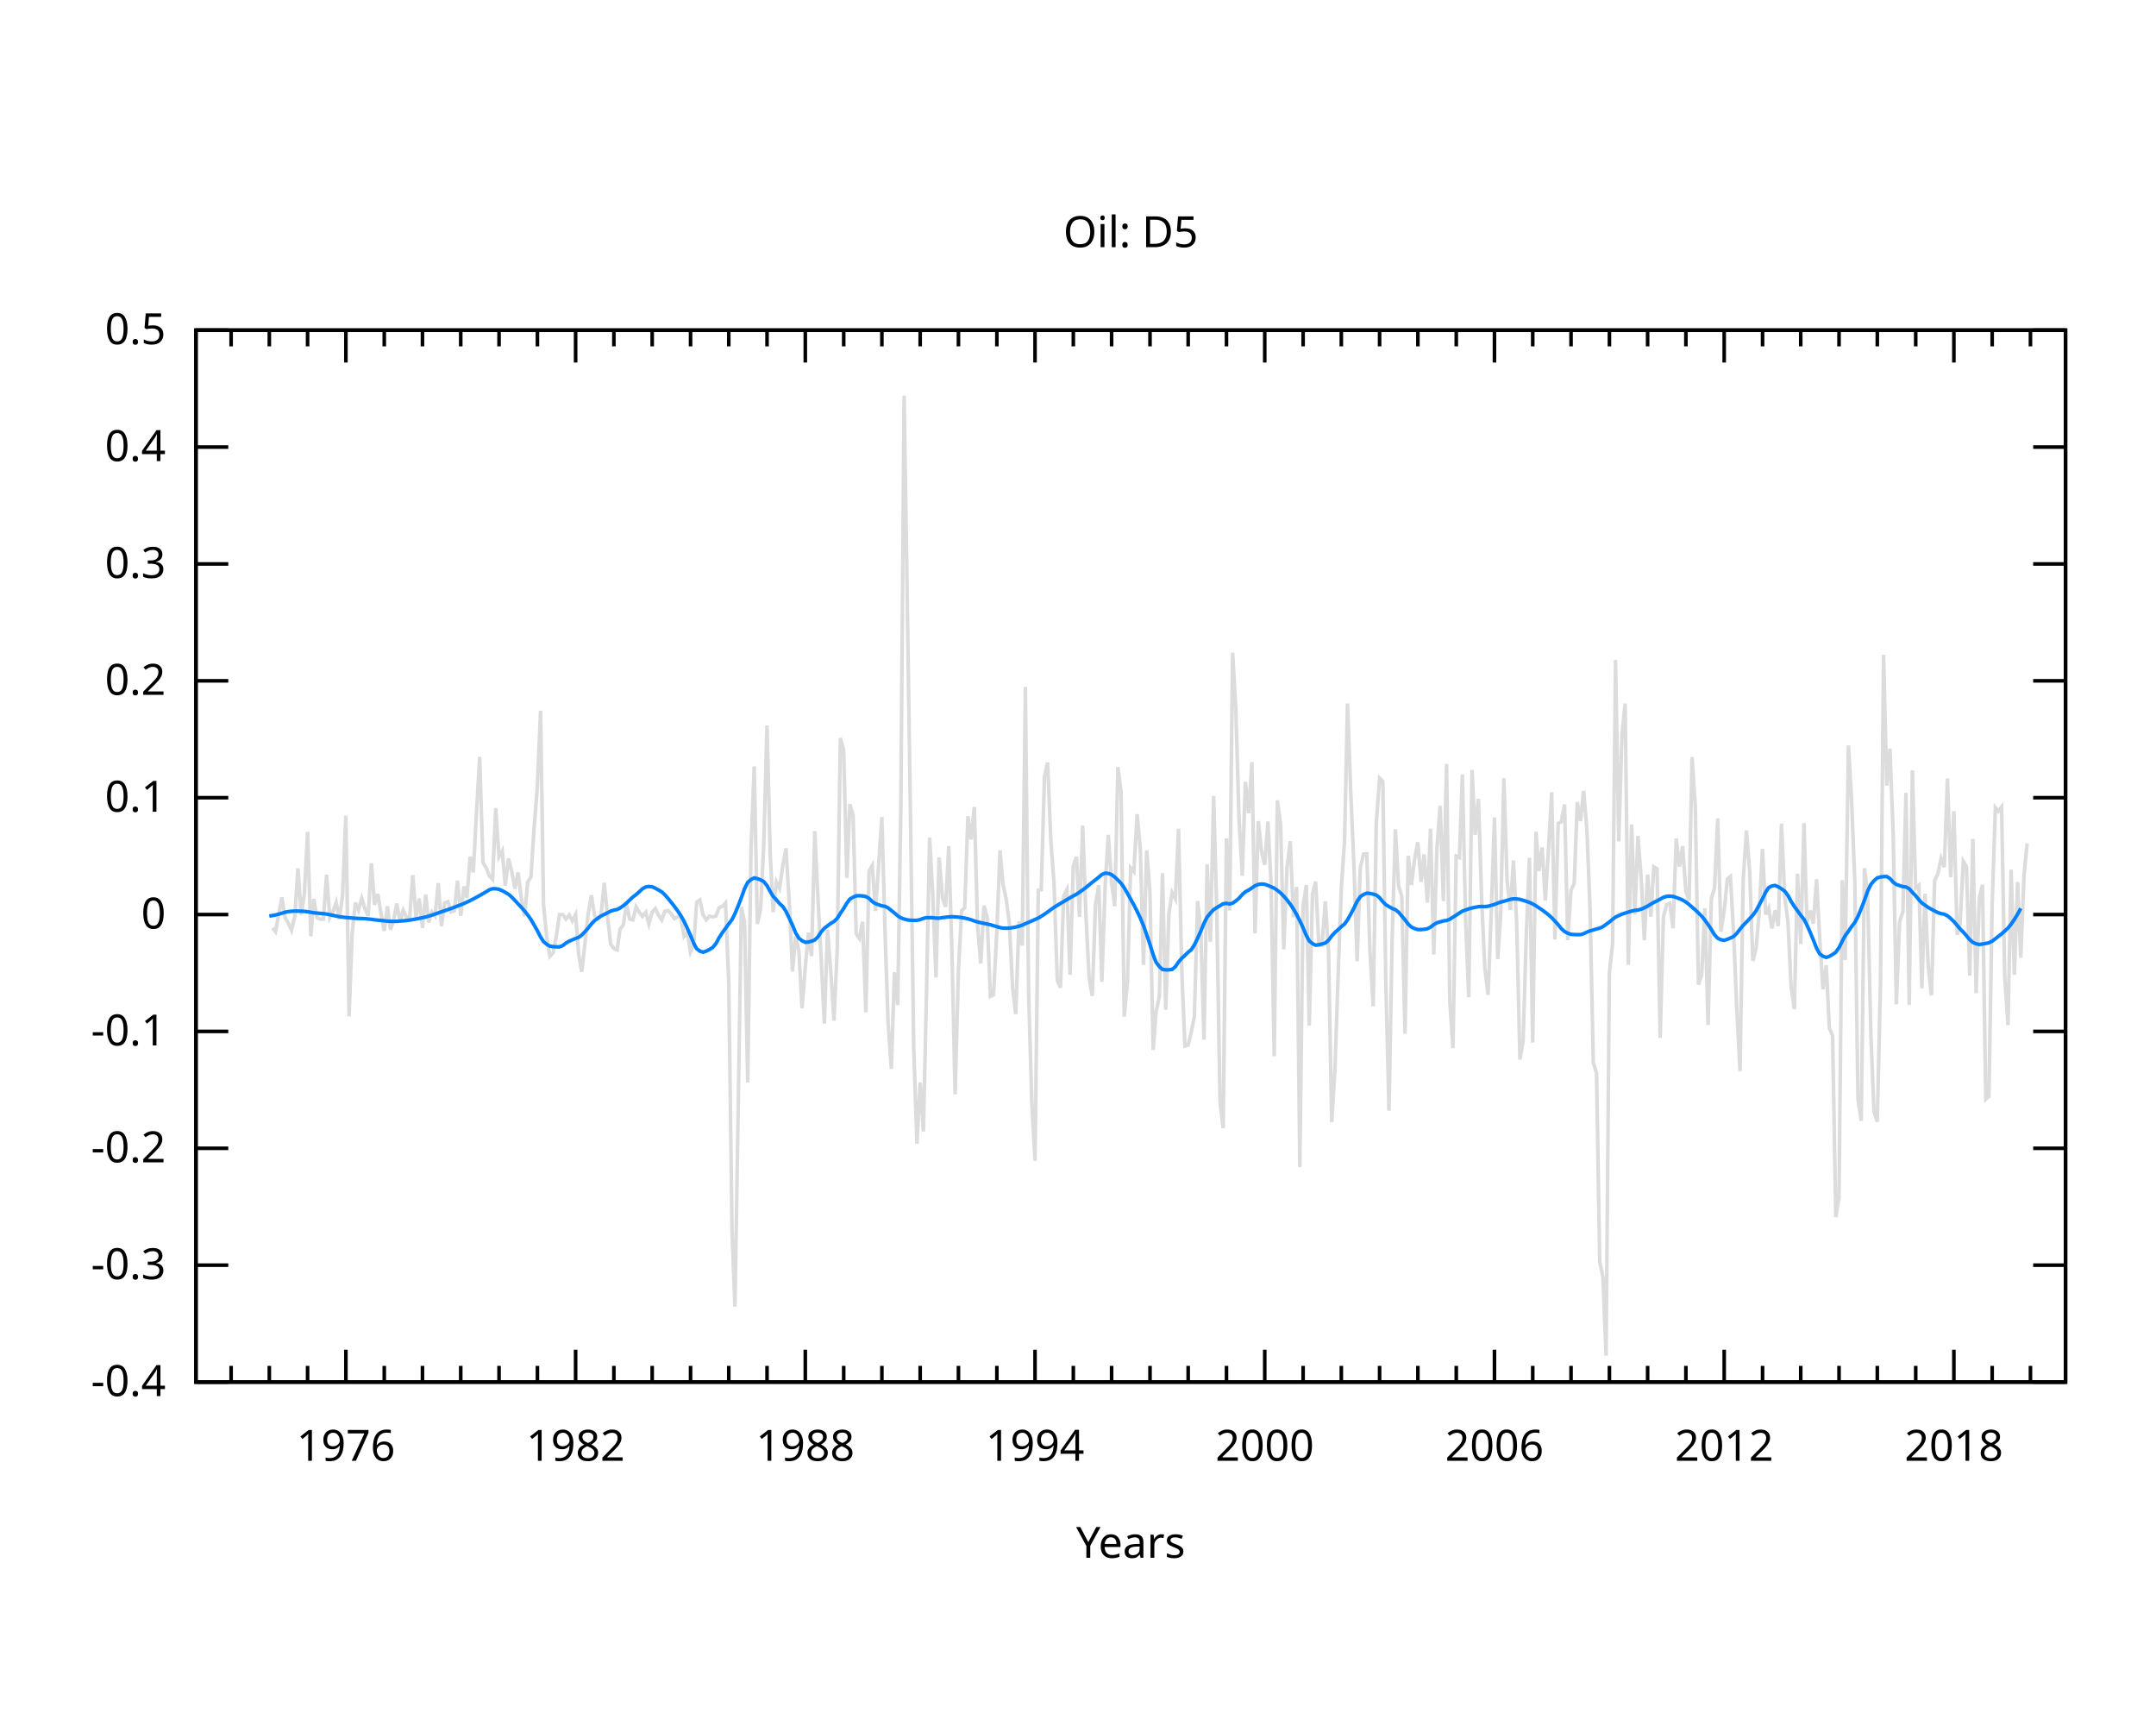
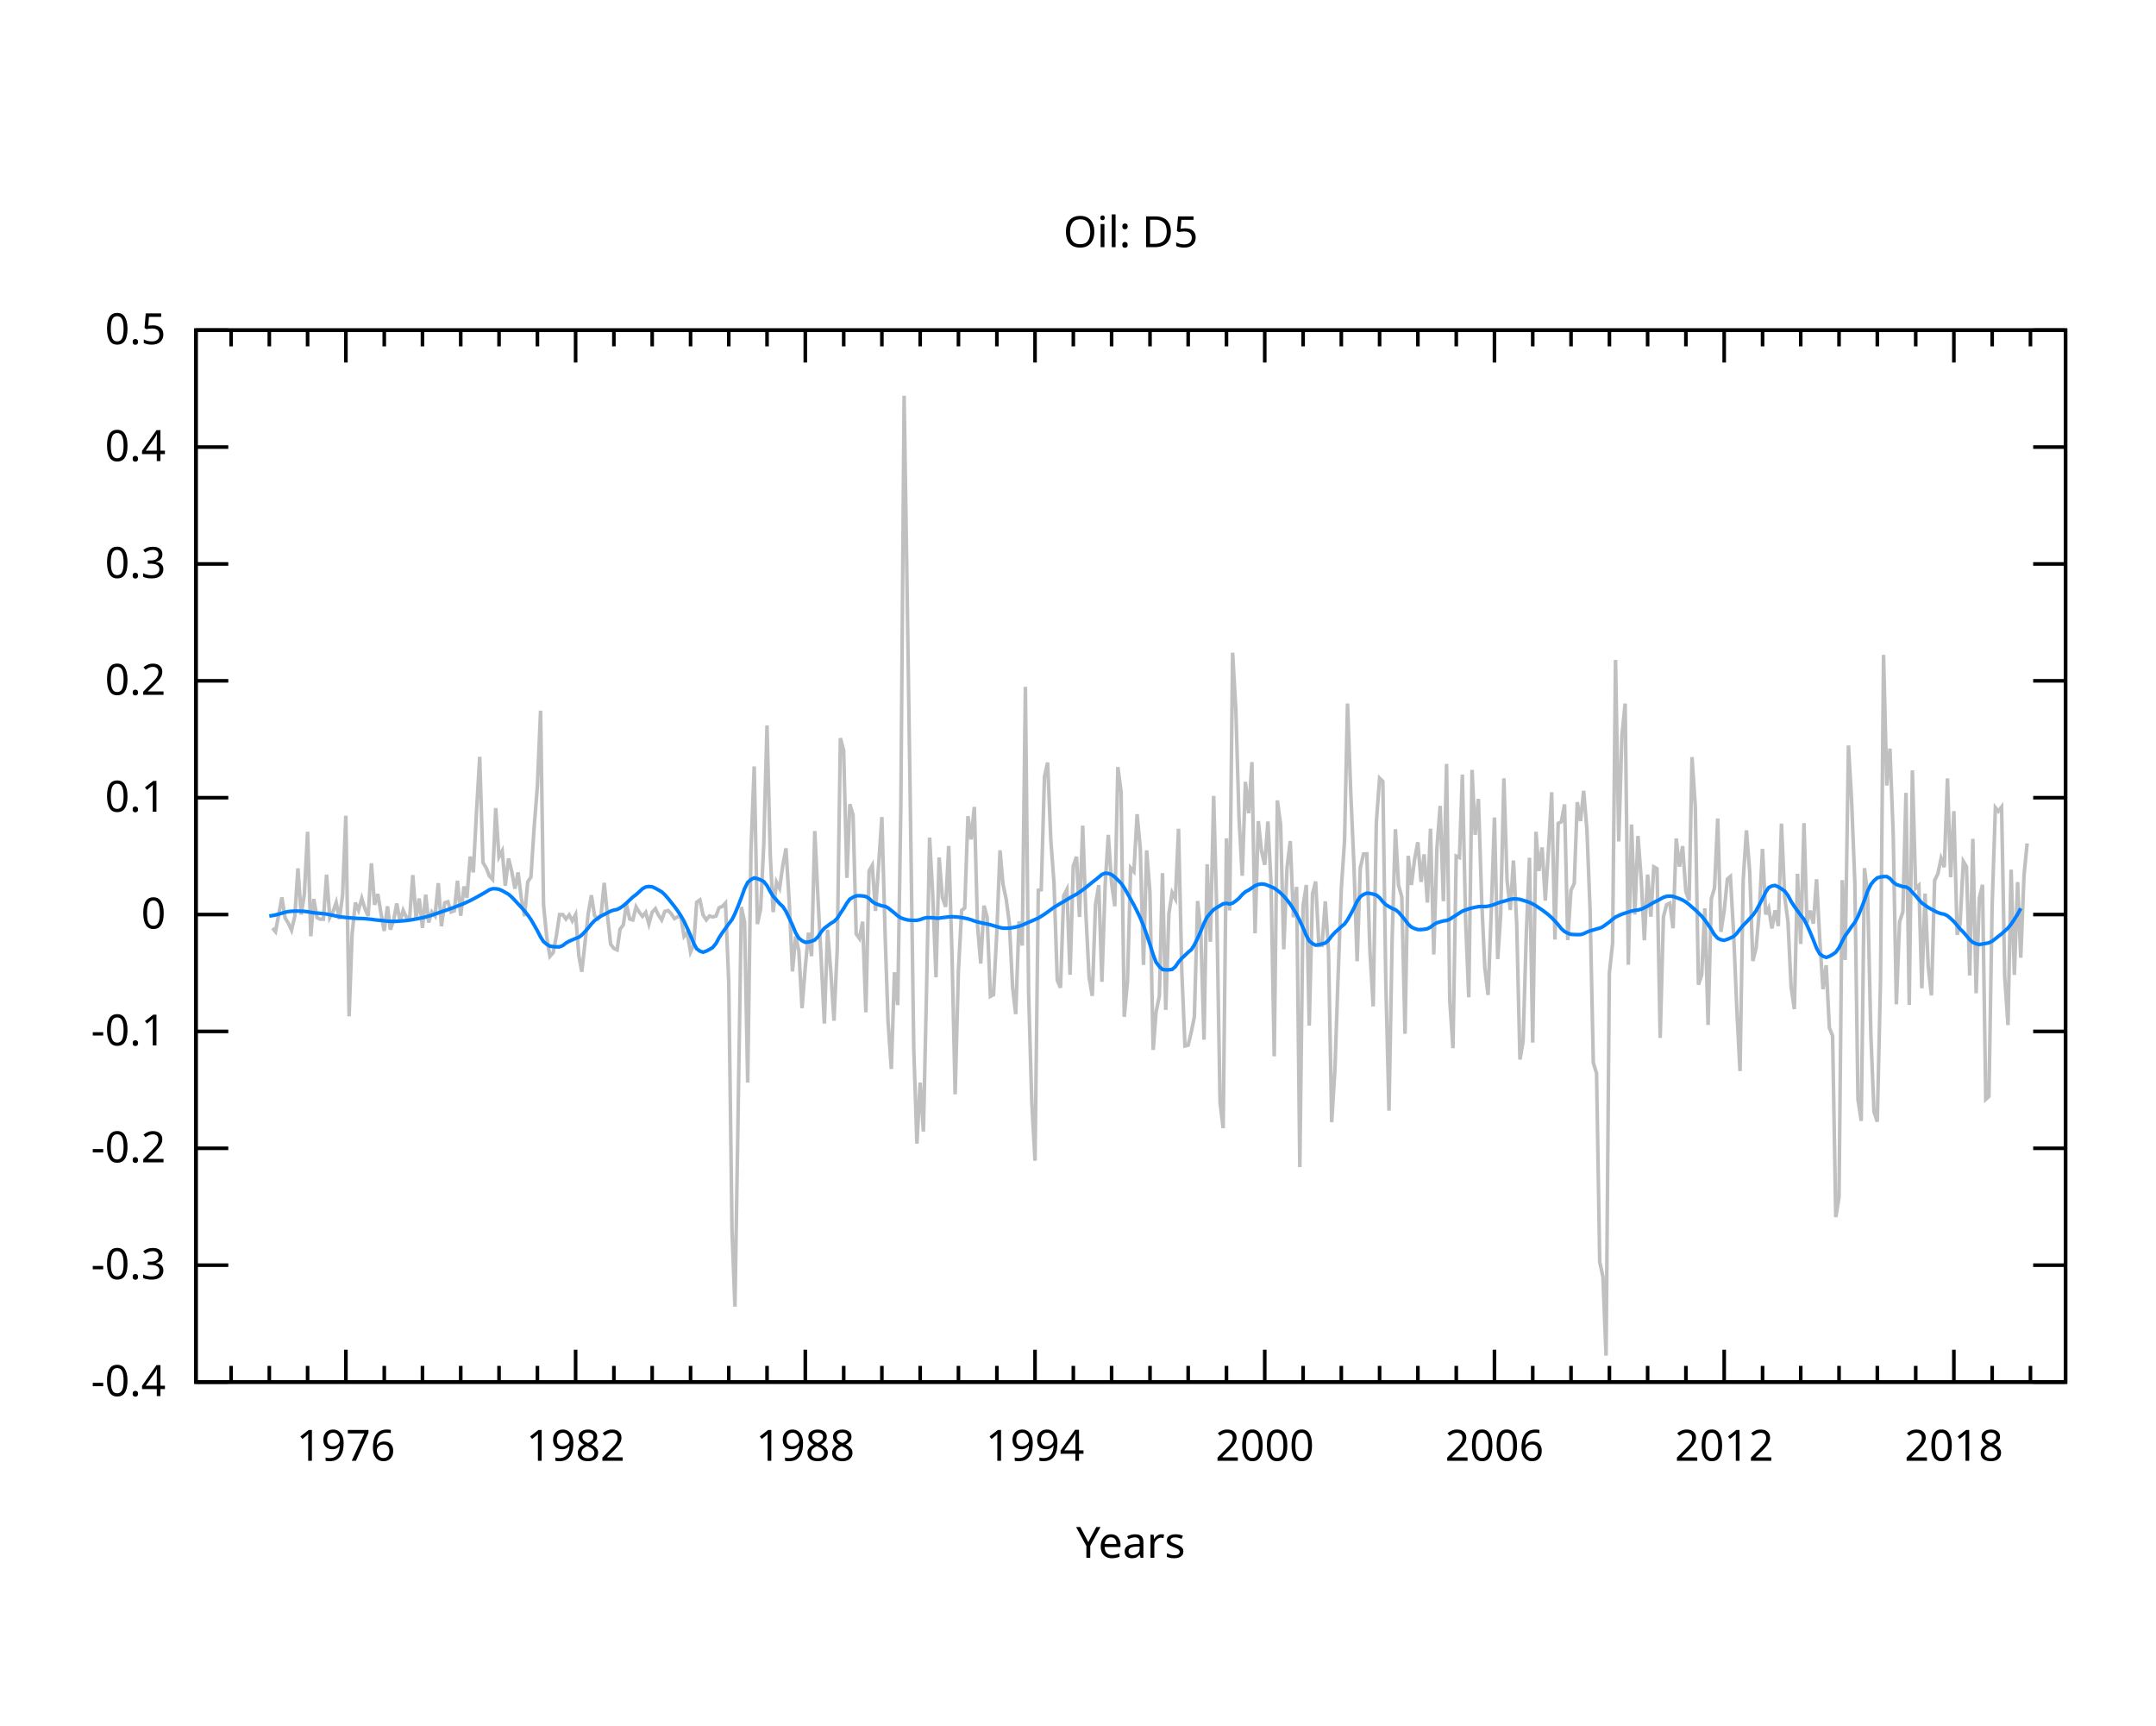
<svg xmlns="http://www.w3.org/2000/svg" xmlns:xlink="http://www.w3.org/1999/xlink" width="600" height="480" viewBox="0 0 600 480">
  <g id="gnuplot_canvas">
    <rect x="0" y="0" width="600" height="480" fill="none" />
    <defs>
      <circle id="gpDot" r="0.5" stroke-width="0.5" stroke="currentColor" />
      <path id="gpPt0" stroke-width="0.222" stroke="currentColor" d="M-1,0 h2 M0,-1 v2" />
      <path id="gpPt1" stroke-width="0.222" stroke="currentColor" d="M-1,-1 L1,1 M1,-1 L-1,1" />
      <path id="gpPt2" stroke-width="0.222" stroke="currentColor" d="M-1,0 L1,0 M0,-1 L0,1 M-1,-1 L1,1 M-1,1 L1,-1" />
      <rect id="gpPt3" stroke-width="0.222" stroke="currentColor" x="-1" y="-1" width="2" height="2" />
      <rect id="gpPt4" stroke-width="0.222" stroke="currentColor" fill="currentColor" x="-1" y="-1" width="2" height="2" />
      <circle id="gpPt5" stroke-width="0.222" stroke="currentColor" cx="0" cy="0" r="1" />
      <use xlink:href="#gpPt5" id="gpPt6" fill="currentColor" stroke="none" />
      <path id="gpPt7" stroke-width="0.222" stroke="currentColor" d="M0,-1.33 L-1.33,0.67 L1.33,0.67 z" />
      <use xlink:href="#gpPt7" id="gpPt8" fill="currentColor" stroke="none" />
      <use xlink:href="#gpPt7" id="gpPt9" stroke="currentColor" transform="rotate(180)" />
      <use xlink:href="#gpPt9" id="gpPt10" fill="currentColor" stroke="none" />
      <use xlink:href="#gpPt3" id="gpPt11" stroke="currentColor" transform="rotate(45)" />
      <use xlink:href="#gpPt11" id="gpPt12" fill="currentColor" stroke="none" />
      <path id="gpPt13" stroke-width="0.222" stroke="currentColor" d="M0,1.330 L1.265,0.411 L0.782,-1.067 L-0.782,-1.076 L-1.265,0.411 z" />
      <use xlink:href="#gpPt13" id="gpPt14" fill="currentColor" stroke="none" />
      <filter id="textbox" filterUnits="objectBoundingBox" x="0" y="0" height="1" width="1">
        <feFlood flood-color="white" flood-opacity="1" result="bgnd" />
        <feComposite in="SourceGraphic" in2="bgnd" operator="atop" />
      </filter>
      <filter id="greybox" filterUnits="objectBoundingBox" x="0" y="0" height="1" width="1">
        <feFlood flood-color="lightgrey" flood-opacity="1" result="grey" />
        <feComposite in="SourceGraphic" in2="grey" operator="atop" />
      </filter>
    </defs>
    <g fill="none" color="white" stroke="currentColor" stroke-width="1.00" stroke-linecap="butt" stroke-linejoin="miter">
</g>
    <g fill="none" color="black" stroke="currentColor" stroke-width="1.00" stroke-linecap="butt" stroke-linejoin="miter">
      <path stroke="black" d="M54.53,384.54 L63.53,384.54 M574.82,384.54 L565.82,384.54  " />
      <g transform="translate(46.14,388.44)" stroke="none" fill="black" font-family="cmr10" font-size="12.00" text-anchor="end">
        <text>
          <tspan font-family="cmr10">-0.4</tspan>
        </text>
      </g>
    </g>
    <g fill="none" color="black" stroke="currentColor" stroke-width="1.00" stroke-linecap="butt" stroke-linejoin="miter">
      <path stroke="black" d="M54.53,352.02 L63.53,352.02 M574.82,352.02 L565.82,352.02  " />
      <g transform="translate(46.14,355.92)" stroke="none" fill="black" font-family="cmr10" font-size="12.00" text-anchor="end">
        <text>
          <tspan font-family="cmr10">-0.3</tspan>
        </text>
      </g>
    </g>
    <g fill="none" color="black" stroke="currentColor" stroke-width="1.00" stroke-linecap="butt" stroke-linejoin="miter">
      <path stroke="black" d="M54.53,319.50 L63.53,319.50 M574.82,319.50 L565.82,319.50  " />
      <g transform="translate(46.14,323.40)" stroke="none" fill="black" font-family="cmr10" font-size="12.00" text-anchor="end">
        <text>
          <tspan font-family="cmr10">-0.2</tspan>
        </text>
      </g>
    </g>
    <g fill="none" color="black" stroke="currentColor" stroke-width="1.00" stroke-linecap="butt" stroke-linejoin="miter">
      <path stroke="black" d="M54.53,286.98 L63.53,286.98 M574.82,286.98 L565.82,286.98  " />
      <g transform="translate(46.14,290.88)" stroke="none" fill="black" font-family="cmr10" font-size="12.00" text-anchor="end">
        <text>
          <tspan font-family="cmr10">-0.1</tspan>
        </text>
      </g>
    </g>
    <g fill="none" color="black" stroke="currentColor" stroke-width="1.00" stroke-linecap="butt" stroke-linejoin="miter">
      <path stroke="black" d="M54.53,254.46 L63.53,254.46 M574.82,254.46 L565.82,254.46  " />
      <g transform="translate(46.14,258.36)" stroke="none" fill="black" font-family="cmr10" font-size="12.00" text-anchor="end">
        <text>
          <tspan font-family="cmr10"> 0</tspan>
        </text>
      </g>
    </g>
    <g fill="none" color="black" stroke="currentColor" stroke-width="1.00" stroke-linecap="butt" stroke-linejoin="miter">
      <path stroke="black" d="M54.53,221.95 L63.53,221.95 M574.82,221.95 L565.82,221.95  " />
      <g transform="translate(46.14,225.85)" stroke="none" fill="black" font-family="cmr10" font-size="12.00" text-anchor="end">
        <text>
          <tspan font-family="cmr10"> 0.1</tspan>
        </text>
      </g>
    </g>
    <g fill="none" color="black" stroke="currentColor" stroke-width="1.00" stroke-linecap="butt" stroke-linejoin="miter">
      <path stroke="black" d="M54.53,189.43 L63.53,189.43 M574.82,189.43 L565.82,189.43  " />
      <g transform="translate(46.14,193.33)" stroke="none" fill="black" font-family="cmr10" font-size="12.00" text-anchor="end">
        <text>
          <tspan font-family="cmr10"> 0.2</tspan>
        </text>
      </g>
    </g>
    <g fill="none" color="black" stroke="currentColor" stroke-width="1.00" stroke-linecap="butt" stroke-linejoin="miter">
      <path stroke="black" d="M54.53,156.91 L63.53,156.91 M574.82,156.91 L565.82,156.91  " />
      <g transform="translate(46.14,160.81)" stroke="none" fill="black" font-family="cmr10" font-size="12.00" text-anchor="end">
        <text>
          <tspan font-family="cmr10"> 0.3</tspan>
        </text>
      </g>
    </g>
    <g fill="none" color="black" stroke="currentColor" stroke-width="1.00" stroke-linecap="butt" stroke-linejoin="miter">
      <path stroke="black" d="M54.53,124.39 L63.53,124.39 M574.82,124.39 L565.82,124.39  " />
      <g transform="translate(46.14,128.29)" stroke="none" fill="black" font-family="cmr10" font-size="12.00" text-anchor="end">
        <text>
          <tspan font-family="cmr10"> 0.4</tspan>
        </text>
      </g>
    </g>
    <g fill="none" color="black" stroke="currentColor" stroke-width="1.00" stroke-linecap="butt" stroke-linejoin="miter">
      <path stroke="black" d="M54.53,91.87 L63.53,91.87 M574.82,91.87 L565.82,91.87  " />
      <g transform="translate(46.14,95.77)" stroke="none" fill="black" font-family="cmr10" font-size="12.00" text-anchor="end">
        <text>
          <tspan font-family="cmr10"> 0.5</tspan>
        </text>
      </g>
    </g>
    <g fill="none" color="black" stroke="currentColor" stroke-width="1.00" stroke-linecap="butt" stroke-linejoin="miter">
      <path stroke="black" d="M64.32,384.54 L64.32,380.04 M64.32,91.87 L64.32,96.37 M74.95,384.54 L74.95,380.04 M74.95,91.87 L74.95,96.37   M85.60,384.54 L85.60,380.04 M85.60,91.87 L85.60,96.37 M96.26,384.54 L96.26,375.54 M96.26,91.87 L96.26,100.87    " />
      <g transform="translate(96.26,406.44)" stroke="none" fill="black" font-family="cmr10" font-size="12.00" text-anchor="middle">
        <text>
          <tspan font-family="cmr10">1976</tspan>
        </text>
      </g>
    </g>
    <g fill="none" color="black" stroke="currentColor" stroke-width="1.00" stroke-linecap="butt" stroke-linejoin="miter">
      <path stroke="black" d="M106.94,384.54 L106.94,380.04 M106.94,91.87 L106.94,96.37 M117.57,384.54 L117.57,380.04 M117.57,91.87 L117.57,96.37   M128.22,384.54 L128.22,380.04 M128.22,91.87 L128.22,96.37 M138.88,384.54 L138.88,380.04 M138.88,91.87 L138.88,96.37   M149.56,384.54 L149.56,380.04 M149.56,91.87 L149.56,96.37 M160.19,384.54 L160.19,375.54 M160.19,91.87 L160.19,100.87    " />
      <g transform="translate(160.19,406.44)" stroke="none" fill="black" font-family="cmr10" font-size="12.00" text-anchor="middle">
        <text>
          <tspan font-family="cmr10">1982</tspan>
        </text>
      </g>
    </g>
    <g fill="none" color="black" stroke="currentColor" stroke-width="1.00" stroke-linecap="butt" stroke-linejoin="miter">
      <path stroke="black" d="M170.84,384.54 L170.84,380.04 M170.84,91.87 L170.84,96.37 M181.50,384.54 L181.50,380.04 M181.50,91.87 L181.50,96.37   M192.18,384.54 L192.18,380.04 M192.18,91.87 L192.18,96.37 M202.81,384.54 L202.81,380.04 M202.81,91.87 L202.81,96.37   M213.46,384.54 L213.46,380.04 M213.46,91.87 L213.46,96.37 M224.11,384.54 L224.11,375.54 M224.11,91.87 L224.11,100.87    " />
      <g transform="translate(224.11,406.44)" stroke="none" fill="black" font-family="cmr10" font-size="12.00" text-anchor="middle">
        <text>
          <tspan font-family="cmr10">1988</tspan>
        </text>
      </g>
    </g>
    <g fill="none" color="black" stroke="currentColor" stroke-width="1.00" stroke-linecap="butt" stroke-linejoin="miter">
      <path stroke="black" d="M234.80,384.54 L234.80,380.04 M234.80,91.87 L234.80,96.37 M245.42,384.54 L245.42,380.04 M245.42,91.87 L245.42,96.37   M256.08,384.54 L256.08,380.04 M256.08,91.87 L256.08,96.37 M266.73,384.54 L266.73,380.04 M266.73,91.87 L266.73,96.37   M277.42,384.54 L277.42,380.04 M277.42,91.87 L277.42,96.37 M288.04,384.54 L288.04,375.54 M288.04,91.87 L288.04,100.87    " />
      <g transform="translate(288.04,406.44)" stroke="none" fill="black" font-family="cmr10" font-size="12.00" text-anchor="middle">
        <text>
          <tspan font-family="cmr10">1994</tspan>
        </text>
      </g>
    </g>
    <g fill="none" color="black" stroke="currentColor" stroke-width="1.00" stroke-linecap="butt" stroke-linejoin="miter">
      <path stroke="black" d="M298.70,384.54 L298.70,380.04 M298.70,91.87 L298.70,96.37 M309.35,384.54 L309.35,380.04 M309.35,91.87 L309.35,96.37   M320.04,384.54 L320.04,380.04 M320.04,91.87 L320.04,96.37 M330.66,384.54 L330.66,380.04 M330.66,91.87 L330.66,96.37   M341.32,384.54 L341.32,380.04 M341.32,91.87 L341.32,96.37 M351.97,384.54 L351.97,375.54 M351.97,91.87 L351.97,100.87    " />
      <g transform="translate(351.97,406.44)" stroke="none" fill="black" font-family="cmr10" font-size="12.00" text-anchor="middle">
        <text>
          <tspan font-family="cmr10">2000</tspan>
        </text>
      </g>
    </g>
    <g fill="none" color="black" stroke="currentColor" stroke-width="1.00" stroke-linecap="butt" stroke-linejoin="miter">
      <path stroke="black" d="M362.65,384.54 L362.65,380.04 M362.65,91.87 L362.65,96.37 M373.28,384.54 L373.28,380.04 M373.28,91.87 L373.28,96.37   M383.93,384.54 L383.93,380.04 M383.93,91.87 L383.93,96.37 M394.59,384.54 L394.59,380.04 M394.59,91.87 L394.59,96.37   M405.27,384.54 L405.27,380.04 M405.27,91.87 L405.27,96.37 M415.90,384.54 L415.90,375.54 M415.90,91.87 L415.90,100.87    " />
      <g transform="translate(415.90,406.44)" stroke="none" fill="black" font-family="cmr10" font-size="12.00" text-anchor="middle">
        <text>
          <tspan font-family="cmr10">2006</tspan>
        </text>
      </g>
    </g>
    <g fill="none" color="black" stroke="currentColor" stroke-width="1.00" stroke-linecap="butt" stroke-linejoin="miter">
      <path stroke="black" d="M426.55,384.54 L426.55,380.04 M426.55,91.87 L426.55,96.37 M437.21,384.54 L437.21,380.04 M437.21,91.87 L437.21,96.37   M447.89,384.54 L447.89,380.04 M447.89,91.87 L447.89,96.37 M458.52,384.54 L458.52,380.04 M458.52,91.87 L458.52,96.37   M469.17,384.54 L469.17,380.04 M469.17,91.87 L469.17,96.37 M479.83,384.54 L479.83,375.54 M479.83,91.87 L479.83,100.87    " />
      <g transform="translate(479.83,406.44)" stroke="none" fill="black" font-family="cmr10" font-size="12.00" text-anchor="middle">
        <text>
          <tspan font-family="cmr10">2012</tspan>
        </text>
      </g>
    </g>
    <g fill="none" color="black" stroke="currentColor" stroke-width="1.00" stroke-linecap="butt" stroke-linejoin="miter">
      <path stroke="black" d="M490.51,384.54 L490.51,380.04 M490.51,91.87 L490.51,96.37 M501.13,384.54 L501.13,380.04 M501.13,91.87 L501.13,96.37   M511.79,384.54 L511.79,380.04 M511.79,91.87 L511.79,96.37 M522.44,384.54 L522.44,380.04 M522.44,91.87 L522.44,96.37   M533.13,384.54 L533.13,380.04 M533.13,91.87 L533.13,96.37 M543.75,384.54 L543.75,375.54 M543.75,91.87 L543.75,100.87    " />
      <g transform="translate(543.75,406.44)" stroke="none" fill="black" font-family="cmr10" font-size="12.00" text-anchor="middle">
        <text>
          <tspan font-family="cmr10">2018</tspan>
        </text>
      </g>
    </g>
    <g fill="none" color="black" stroke="currentColor" stroke-width="1.00" stroke-linecap="butt" stroke-linejoin="miter">
      <path stroke="black" d="M554.41,384.54 L554.41,380.04 M554.41,91.87 L554.41,96.37 M565.06,384.54 L565.06,380.04 M565.06,91.87 L565.06,96.37    " />
    </g>
    <g fill="none" color="black" stroke="currentColor" stroke-width="1.00" stroke-linecap="butt" stroke-linejoin="miter">
      <path stroke="black" d="M54.53,91.87 L54.53,384.54 L574.82,384.54 L574.82,91.87 L54.53,91.87 Z  " />
    </g>
    <g fill="none" color="black" stroke="currentColor" stroke-width="1.00" stroke-linecap="butt" stroke-linejoin="miter">
      <g transform="translate(314.67,433.44)" stroke="none" fill="black" font-family="cmr10" font-size="12.00" text-anchor="middle">
        <text>
          <tspan font-family="cmr10">Years</tspan>
        </text>
      </g>
    </g>
    <g fill="none" color="black" stroke="currentColor" stroke-width="1.00" stroke-linecap="butt" stroke-linejoin="miter">
</g>
    <g id="gnuplot_plot_1">
      <g fill="none" color="black" stroke="currentColor" stroke-width="1.00" stroke-linecap="butt" stroke-linejoin="miter">
-         <path stroke="rgb(220, 220, 220)" d="M75.85,258.23 L76.67,259.23 L77.57,254.46 L78.45,249.70 L79.35,255.41 L80.23,256.85 L81.13,258.80 L82.04,254.95   L82.91,241.62 L83.82,254.46 L84.69,248.91 L85.60,231.45 L86.50,260.50 L87.32,250.14 L88.22,255.32 L89.10,255.76   L90.00,255.76 L90.88,243.37 L91.78,255.30 L92.69,253.62 L93.56,251.12 L94.46,255.71 L95.34,249.09 L96.24,226.96   L97.15,282.79 L97.99,259.85 L98.90,251.14 L99.77,253.23 L100.68,249.96 L101.55,252.84 L102.46,254.87 L103.36,240.20   L104.24,251.76 L105.14,248.75 L106.02,254.09 L106.92,259.02 L107.83,252.18 L108.64,258.67 L109.55,256.01 L110.42,251.39   L111.33,256.39 L112.20,253.31 L113.10,255.23 L114.01,255.24 L114.88,243.47 L115.79,255.59 L116.66,250.00 L117.57,258.18   L118.47,248.91 L119.29,256.67 L120.19,253.73 L121.07,254.83 L121.97,245.72 L122.85,257.71 L123.75,251.21 L124.66,250.89   L125.53,253.75 L126.44,253.40 L127.31,245.06 L128.22,254.81 L129.12,246.65 L129.94,249.80 L130.84,238.33 L131.72,242.72   L132.62,225.71 L133.50,210.59 L134.40,239.98 L135.30,241.49 L136.18,243.71 L137.08,244.68 L137.96,224.84 L138.86,238.42   L139.77,236.75 L140.61,246.46 L141.52,238.86 L142.39,242.35 L143.30,247.28 L144.17,242.74 L145.08,249.98 L145.98,254.90   L146.86,245.38 L147.76,244.00 L148.63,230.43 L149.54,218.96 L150.44,197.74 L151.26,251.73 L152.16,260.83 L153.04,266.08   L153.94,265.07 L154.82,260.47 L155.72,254.46 L156.63,254.46 L157.50,255.72 L158.41,254.57 L159.28,256.25 L160.19,254.46   L161.09,265.96 L161.91,270.38 L162.81,262.25 L163.69,254.23 L164.59,249.10 L165.47,254.81 L166.37,255.62 L167.28,254.46   L168.15,245.64 L169.05,254.69 L169.93,262.71 L170.83,263.88 L171.74,264.29 L172.55,258.55 L173.46,257.35 L174.33,251.58   L175.24,255.71 L176.11,255.97 L177.02,252.33 L177.92,253.84 L178.80,254.96 L179.70,253.84 L180.58,257.09 L181.48,253.84   L182.39,252.84 L183.23,254.59 L184.14,255.97 L185.01,253.59 L185.92,253.34 L186.79,254.22 L187.69,255.59 L188.60,255.09   L189.47,255.09 L190.38,260.54 L191.25,259.49 L192.16,264.89 L193.06,262.88 L193.88,251.04 L194.78,250.41 L195.66,254.60   L196.56,255.95 L197.44,254.87 L198.34,255.14 L199.25,254.87 L200.12,252.57 L201.03,252.18 L201.90,251.26 L202.81,273.45   L203.71,342.25 L204.53,363.55 L205.43,308.74 L206.31,252.34 L207.21,256.59 L208.08,301.21 L208.99,236.68 L209.89,213.25   L210.77,257.11 L211.67,252.99 L212.55,235.04 L213.45,201.85 L214.36,237.91 L215.17,253.79 L216.08,245.42 L216.95,247.15   L217.86,240.72 L218.73,236.04 L219.64,251.02 L220.54,270.28 L221.42,260.52 L222.32,264.61 L223.20,280.51 L224.10,269.15   L225.00,259.51 L225.85,266.05 L226.75,231.23 L227.63,249.83 L228.53,266.91 L229.41,284.79 L230.31,258.69 L231.22,270.56   L232.09,284.01 L233.00,264.10 L233.87,205.37 L234.78,208.74 L235.68,244.26 L236.50,223.76 L237.40,226.79 L238.28,259.85   L239.18,261.13 L240.06,256.45 L240.96,281.67 L241.86,242.34 L242.74,240.77 L243.64,253.47 L244.52,240.60 L245.42,227.33   L246.33,260.32 L247.14,284.26 L248.05,297.41 L248.92,270.53 L249.83,279.65 L250.70,224.37 L251.61,110.11 L252.51,168.81   L253.39,228.14 L254.29,291.60 L255.17,318.20 L256.07,301.21 L256.98,314.82 L257.79,278.29 L258.70,233.05 L259.57,248.88   L260.48,271.94 L261.35,238.58 L262.26,249.73 L263.16,252.32 L264.03,235.38 L264.94,265.67 L265.81,304.47 L266.72,270.12   L267.62,253.30 L268.47,252.62 L269.37,227.09 L270.25,233.56 L271.15,224.52 L272.03,257.37 L272.93,268.08 L273.84,252.00   L274.71,255.22 L275.62,277.23 L276.49,276.76 L277.39,259.73 L278.30,236.60 L279.12,245.99 L280.02,250.21 L280.90,256.89   L281.80,274.76 L282.67,282.17 L283.58,256.35 L284.48,263.09 L285.36,191.11 L286.26,276.37 L287.14,306.77 L288.04,322.97   L288.95,247.71 L289.76,247.55 L290.67,216.10 L291.54,212.17 L292.45,234.01 L293.32,245.65 L294.23,272.78 L295.13,274.82   L296.01,249.25 L296.91,247.49 L297.79,271.22 L298.69,240.95 L299.59,238.38 L300.41,255.13 L301.31,229.73 L302.19,254.26   L303.09,271.96 L303.97,277.10 L304.87,251.69 L305.78,246.28 L306.65,273.17 L307.56,246.25 L308.43,232.29 L309.34,245.71   L310.24,252.15 L311.09,213.43 L311.99,220.35 L312.87,282.91 L313.77,273.12 L314.65,241.48 L315.55,242.51 L316.45,226.54   L317.33,236.07 L318.23,268.49 L319.11,236.61 L320.01,248.13 L320.92,292.13 L321.73,281.57 L322.64,277.12 L323.51,242.94   L324.42,281.00 L325.29,254.26 L326.20,248.38 L327.10,250.08 L327.98,230.59 L328.88,270.12 L329.76,291.03 L330.66,290.80   L331.56,286.99 L332.38,282.93 L333.29,250.69 L334.16,258.82 L335.07,289.28 L335.94,240.46 L336.84,262.03 L337.75,221.45   L338.62,253.60 L339.53,306.71 L340.40,313.89 L341.31,233.30 L342.21,253.33 L343.03,181.60 L343.93,197.50 L344.81,227.69   L345.71,243.67 L346.59,217.55 L347.49,226.27 L348.40,212.04 L349.27,259.70 L350.18,228.47 L351.05,236.68 L351.96,240.63   L352.86,228.57 L353.71,245.53 L354.61,293.89 L355.48,222.71 L356.39,229.51 L357.26,264.14 L358.17,241.39 L359.07,234.03   L359.95,255.23 L360.85,246.77 L361.73,324.73 L362.63,252.08 L363.54,246.25 L364.35,285.36 L365.26,248.71 L366.13,245.28   L367.04,263.09 L367.91,263.04 L368.82,250.78 L369.72,264.63 L370.60,312.22 L371.50,297.66 L372.37,271.98 L373.28,247.22   L374.18,233.85 L375.00,195.75 L375.90,220.39 L376.78,240.47 L377.68,267.45 L378.56,241.48 L379.46,237.62 L380.37,237.57   L381.24,264.47 L382.15,280.00 L383.02,228.93 L383.93,216.52 L384.83,217.41 L385.65,272.84 L386.55,309.03 L387.43,260.92   L388.33,230.72 L389.21,246.33 L390.11,249.54 L391.01,287.64 L391.89,238.13 L392.79,246.23 L393.67,239.06 L394.57,234.35   L395.48,245.38 L396.32,237.71 L397.23,251.12 L398.10,230.58 L399.01,265.57 L399.88,236.07 L400.79,224.23 L401.69,250.76   L402.57,212.55 L403.47,278.52 L404.35,291.65 L405.25,238.20 L406.15,238.59 L406.97,215.50 L407.88,256.52 L408.75,277.49   L409.66,214.22 L410.53,232.27 L411.43,222.28 L412.34,250.40 L413.21,269.24 L414.12,276.84 L414.99,254.22 L415.90,227.46   L416.80,266.84 L417.62,254.76 L418.52,216.55 L419.40,244.83 L420.30,253.20 L421.18,239.43 L422.08,256.87 L422.99,294.80   L423.86,289.78 L424.77,259.63 L425.64,238.66 L426.54,290.09 L427.45,231.43 L428.27,242.35 L429.17,235.78 L430.05,250.58   L430.95,235.95 L431.82,220.43 L432.73,261.40 L433.63,229.09 L434.51,228.66 L435.41,223.81 L436.29,261.56 L437.19,247.75   L438.10,245.80 L438.94,223.18 L439.85,228.45 L440.72,220.03 L441.63,230.87 L442.50,252.91 L443.41,295.69 L444.31,298.63   L445.19,351.09 L446.09,355.30 L446.96,377.18 L447.87,270.77 L448.77,262.55 L449.59,183.62 L450.49,234.12 L451.37,204.66   L452.27,195.76 L453.15,268.42 L454.05,229.41 L454.96,254.46 L455.83,232.60 L456.74,244.51 L457.61,261.63 L458.52,243.34   L459.42,255.05 L460.24,241.19 L461.14,241.71 L462.02,288.77 L462.92,255.11 L463.80,251.72 L464.70,251.29 L465.60,258.28   L466.48,233.30 L467.38,241.14 L468.26,235.41 L469.16,248.02 L470.07,250.58 L470.88,210.66 L471.79,224.39 L472.66,273.99   L473.57,271.27 L474.44,252.73 L475.35,285.19 L476.25,250.04 L477.13,247.12 L478.03,227.75 L478.91,259.27 L479.81,253.54   L480.72,244.60 L481.56,243.87 L482.47,260.06 L483.34,280.76 L484.24,298.02 L485.12,244.84 L486.02,231.04 L486.93,242.56   L487.80,267.39 L488.71,263.76 L489.58,253.85 L490.49,236.20 L491.39,254.43 L492.21,252.66 L493.11,258.33 L493.99,253.30   L494.89,257.67 L495.77,229.17 L496.67,249.53 L497.58,256.49 L498.45,274.59 L499.36,280.79 L500.23,243.12 L501.13,262.64   L502.04,229.02 L502.86,256.79 L503.76,253.38 L504.64,257.00 L505.54,244.63 L506.41,261.06 L507.32,275.22 L508.22,268.57   L509.10,286.01 L510.00,288.20 L510.88,338.65 L511.78,333.22 L512.69,244.87 L513.50,267.10 L514.41,207.42 L515.28,222.57   L516.19,245.62 L517.06,305.93 L517.97,311.88 L518.87,241.55 L519.75,248.73 L520.65,288.01 L521.52,309.34 L522.43,312.10   L523.33,273.04 L524.18,182.21 L525.08,218.56 L525.96,208.29 L526.86,231.95 L527.74,279.44 L528.64,256.47 L529.55,253.74   L530.42,220.60 L531.33,279.62 L532.20,214.34 L533.11,247.16 L534.01,246.33 L534.83,274.97 L535.73,248.63 L536.61,268.82   L537.51,276.96 L538.39,244.97 L539.29,243.13 L540.19,238.86 L541.07,241.29 L541.97,216.57 L542.85,244.08 L543.75,225.70   L544.66,260.10 L545.47,257.13 L546.38,239.69 L547.25,241.12 L548.16,271.41 L549.03,233.41 L549.94,276.35 L550.84,249.83   L551.72,246.18 L552.62,305.87 L553.50,305.07 L554.40,251.95 L555.30,224.70 L556.12,225.73 L557.03,224.53 L557.90,271.80   L558.81,285.22 L559.68,241.96 L560.58,271.24 L561.49,245.43 L562.36,266.48 L563.27,243.51 L564.14,234.67  " />
+         <path stroke="rgb(192, 192, 192)" d="M75.85,258.23 L76.67,259.23 L77.57,254.46 L78.45,249.70 L79.35,255.41 L80.23,256.85 L81.13,258.80 L82.04,254.95   L82.91,241.62 L83.82,254.46 L84.69,248.91 L85.60,231.45 L86.50,260.50 L87.32,250.14 L88.22,255.32 L89.10,255.76   L90.00,255.76 L90.88,243.37 L91.78,255.30 L92.69,253.62 L93.56,251.12 L94.46,255.71 L95.34,249.09 L96.24,226.96   L97.15,282.79 L97.99,259.85 L98.90,251.14 L99.77,253.23 L100.68,249.96 L101.55,252.84 L102.46,254.87 L103.36,240.20   L104.24,251.76 L105.14,248.75 L106.02,254.09 L106.92,259.02 L107.83,252.18 L108.64,258.67 L109.55,256.01 L110.42,251.39   L111.33,256.39 L112.20,253.31 L113.10,255.23 L114.01,255.24 L114.88,243.47 L115.79,255.59 L116.66,250.00 L117.57,258.18   L118.47,248.91 L119.29,256.67 L120.19,253.73 L121.07,254.83 L121.97,245.72 L122.85,257.71 L123.75,251.21 L124.66,250.89   L125.53,253.75 L126.44,253.40 L127.31,245.06 L128.22,254.81 L129.12,246.65 L129.94,249.80 L130.84,238.33 L131.72,242.72   L132.62,225.71 L133.50,210.59 L134.40,239.98 L135.30,241.49 L136.18,243.71 L137.08,244.68 L137.96,224.84 L138.86,238.42   L139.77,236.75 L140.61,246.46 L141.52,238.86 L142.39,242.35 L143.30,247.28 L144.17,242.74 L145.08,249.98 L145.98,254.90   L146.86,245.38 L147.76,244.00 L148.63,230.43 L149.54,218.96 L150.44,197.74 L151.26,251.73 L152.16,260.83 L153.04,266.08   L153.94,265.07 L154.82,260.47 L155.72,254.46 L156.63,254.46 L157.50,255.72 L158.41,254.57 L159.28,256.25 L160.19,254.46   L161.09,265.96 L161.91,270.38 L162.81,262.25 L163.69,254.23 L164.59,249.10 L165.47,254.81 L166.37,255.62 L167.28,254.46   L168.15,245.64 L169.05,254.69 L169.93,262.71 L170.83,263.88 L171.74,264.29 L172.55,258.55 L173.46,257.35 L174.33,251.58   L175.24,255.71 L176.11,255.97 L177.02,252.33 L177.92,253.84 L178.80,254.96 L179.70,253.84 L180.58,257.09 L181.48,253.84   L182.39,252.84 L183.23,254.59 L184.14,255.97 L185.01,253.59 L185.92,253.34 L186.79,254.22 L187.69,255.59 L188.60,255.09   L189.47,255.09 L190.38,260.54 L191.25,259.49 L192.16,264.89 L193.06,262.88 L193.88,251.04 L194.78,250.41 L195.66,254.60   L196.56,255.95 L197.44,254.87 L198.34,255.14 L199.25,254.87 L200.12,252.57 L201.03,252.18 L201.90,251.26 L202.81,273.45   L203.71,342.25 L204.53,363.55 L205.43,308.74 L206.31,252.34 L207.21,256.59 L208.08,301.21 L208.99,236.68 L209.89,213.25   L210.77,257.11 L211.67,252.99 L212.55,235.04 L213.45,201.85 L214.36,237.91 L215.17,253.79 L216.08,245.42 L216.95,247.15   L217.86,240.72 L218.73,236.04 L219.64,251.02 L220.54,270.28 L221.42,260.52 L222.32,264.61 L223.20,280.51 L224.10,269.15   L225.00,259.51 L225.85,266.05 L226.75,231.23 L227.63,249.83 L228.53,266.91 L229.41,284.79 L230.31,258.69 L231.22,270.56   L232.09,284.01 L233.00,264.10 L233.87,205.37 L234.78,208.74 L235.68,244.26 L236.50,223.76 L237.40,226.79 L238.28,259.85   L239.18,261.13 L240.06,256.45 L240.96,281.67 L241.86,242.34 L242.74,240.77 L243.64,253.47 L244.52,240.60 L245.42,227.33   L246.33,260.32 L247.14,284.26 L248.05,297.41 L248.92,270.53 L249.83,279.65 L250.70,224.37 L251.61,110.11 L252.51,168.81   L253.39,228.14 L254.29,291.60 L255.17,318.20 L256.07,301.21 L256.98,314.82 L257.79,278.29 L258.70,233.05 L259.57,248.88   L260.48,271.94 L261.35,238.58 L262.26,249.73 L263.16,252.32 L264.03,235.38 L264.94,265.67 L265.81,304.47 L266.72,270.12   L267.62,253.30 L268.47,252.62 L269.37,227.09 L270.25,233.56 L271.15,224.52 L272.03,257.37 L272.93,268.08 L273.84,252.00   L274.71,255.22 L275.62,277.23 L276.49,276.76 L277.39,259.73 L278.30,236.60 L279.12,245.99 L280.02,250.21 L280.90,256.89   L281.80,274.76 L282.67,282.17 L283.58,256.35 L284.48,263.09 L285.36,191.11 L286.26,276.37 L287.14,306.77 L288.04,322.97   L288.95,247.71 L289.76,247.55 L290.67,216.10 L291.54,212.17 L292.45,234.01 L293.32,245.65 L294.23,272.78 L295.13,274.82   L296.01,249.25 L296.91,247.49 L297.79,271.22 L298.69,240.95 L299.59,238.38 L300.41,255.13 L301.31,229.73 L302.19,254.26   L303.09,271.96 L303.97,277.10 L304.87,251.69 L305.78,246.28 L306.65,273.17 L307.56,246.25 L308.43,232.29 L309.34,245.71   L310.24,252.15 L311.09,213.43 L311.99,220.35 L312.87,282.91 L313.77,273.12 L314.65,241.48 L315.55,242.51 L316.45,226.54   L317.33,236.07 L318.23,268.49 L319.11,236.61 L320.01,248.13 L320.92,292.13 L321.73,281.57 L322.64,277.12 L323.51,242.94   L324.42,281.00 L325.29,254.26 L326.20,248.38 L327.10,250.08 L327.98,230.59 L328.88,270.12 L329.76,291.03 L330.66,290.80   L331.56,286.99 L332.38,282.93 L333.29,250.69 L334.16,258.82 L335.07,289.28 L335.94,240.46 L336.84,262.03 L337.75,221.45   L338.62,253.60 L339.53,306.71 L340.40,313.89 L341.31,233.30 L342.21,253.33 L343.03,181.60 L343.93,197.50 L344.81,227.69   L345.71,243.67 L346.59,217.55 L347.49,226.27 L348.40,212.04 L349.27,259.70 L350.18,228.47 L351.05,236.68 L351.96,240.63   L352.86,228.57 L353.71,245.53 L354.61,293.89 L355.48,222.71 L356.39,229.51 L357.26,264.14 L358.17,241.39 L359.07,234.03   L359.95,255.23 L360.85,246.77 L361.73,324.73 L362.63,252.08 L363.54,246.25 L364.35,285.36 L365.26,248.71 L366.13,245.28   L367.04,263.09 L367.91,263.04 L368.82,250.78 L369.72,264.63 L370.60,312.22 L371.50,297.66 L372.37,271.98 L373.28,247.22   L374.18,233.85 L375.00,195.75 L375.90,220.39 L376.78,240.47 L377.68,267.45 L378.56,241.48 L379.46,237.62 L380.37,237.57   L381.24,264.47 L382.15,280.00 L383.02,228.93 L383.93,216.52 L384.83,217.41 L385.65,272.84 L386.55,309.03 L387.43,260.92   L388.33,230.72 L389.21,246.33 L390.11,249.54 L391.01,287.64 L391.89,238.13 L392.79,246.23 L393.67,239.06 L394.57,234.35   L395.48,245.38 L396.32,237.71 L397.23,251.12 L398.10,230.58 L399.01,265.57 L399.88,236.07 L400.79,224.23 L401.69,250.76   L402.57,212.55 L403.47,278.52 L404.35,291.65 L405.25,238.20 L406.15,238.59 L406.97,215.50 L407.88,256.52 L408.75,277.49   L409.66,214.22 L410.53,232.27 L411.43,222.28 L412.34,250.40 L413.21,269.24 L414.12,276.84 L414.99,254.22 L415.90,227.46   L416.80,266.84 L417.62,254.76 L418.52,216.55 L419.40,244.83 L420.30,253.20 L421.18,239.43 L422.08,256.87 L422.99,294.80   L423.86,289.78 L424.77,259.63 L425.64,238.66 L426.54,290.09 L427.45,231.43 L428.27,242.35 L429.17,235.78 L430.05,250.58   L430.95,235.95 L431.82,220.43 L432.73,261.40 L433.63,229.09 L434.51,228.66 L435.41,223.81 L436.29,261.56 L437.19,247.75   L438.10,245.80 L438.94,223.18 L439.85,228.45 L440.72,220.03 L441.63,230.87 L442.50,252.91 L443.41,295.69 L444.31,298.63   L445.19,351.09 L446.09,355.30 L446.96,377.18 L447.87,270.77 L448.77,262.55 L449.59,183.62 L450.49,234.12 L451.37,204.66   L452.27,195.76 L453.15,268.42 L454.05,229.41 L454.96,254.46 L455.83,232.60 L456.74,244.51 L457.61,261.63 L458.52,243.34   L459.42,255.05 L460.24,241.19 L461.14,241.71 L462.02,288.77 L462.92,255.11 L463.80,251.72 L464.70,251.29 L465.60,258.28   L466.48,233.30 L467.38,241.14 L468.26,235.41 L469.16,248.02 L470.07,250.58 L470.88,210.66 L471.79,224.39 L472.66,273.99   L473.57,271.27 L474.44,252.73 L475.35,285.19 L476.25,250.04 L477.13,247.12 L478.03,227.75 L478.91,259.27 L479.81,253.54   L480.72,244.60 L481.56,243.87 L482.47,260.06 L483.34,280.76 L484.24,298.02 L485.12,244.84 L486.02,231.04 L486.93,242.56   L487.80,267.39 L488.71,263.76 L489.58,253.85 L490.49,236.20 L491.39,254.43 L492.21,252.66 L493.11,258.33 L493.99,253.30   L494.89,257.67 L495.77,229.17 L496.67,249.53 L497.58,256.49 L498.45,274.59 L499.36,280.79 L500.23,243.12 L501.13,262.64   L502.04,229.02 L502.86,256.79 L503.76,253.38 L504.64,257.00 L505.54,244.63 L506.41,261.06 L507.32,275.22 L508.22,268.57   L509.10,286.01 L510.00,288.20 L510.88,338.65 L511.78,333.22 L512.69,244.87 L513.50,267.10 L514.41,207.42 L515.28,222.57   L516.19,245.62 L517.06,305.93 L517.97,311.88 L518.87,241.55 L519.75,248.73 L520.65,288.01 L521.52,309.34 L522.43,312.10   L523.33,273.04 L524.18,182.21 L525.08,218.56 L525.96,208.29 L526.86,231.95 L527.74,279.44 L528.64,256.47 L529.55,253.74   L530.42,220.60 L531.33,279.62 L532.20,214.34 L533.11,247.16 L534.01,246.33 L534.83,274.97 L535.73,248.63 L536.61,268.82   L537.51,276.96 L538.39,244.97 L539.29,243.13 L540.19,238.86 L541.07,241.29 L541.97,216.57 L542.85,244.08 L543.75,225.70   L544.66,260.10 L545.47,257.13 L546.38,239.69 L547.25,241.12 L548.16,271.41 L549.03,233.41 L549.94,276.35 L550.84,249.83   L551.72,246.18 L552.62,305.87 L553.50,305.07 L554.40,251.95 L555.30,224.70 L556.12,225.73 L557.03,224.53 L557.90,271.80   L558.81,285.22 L559.68,241.96 L560.58,271.24 L561.49,245.43 L562.36,266.48 L563.27,243.51 L564.14,234.67  " />
      </g>
    </g>
    <g id="gnuplot_plot_2">
      <g fill="none" color="black" stroke="currentColor" stroke-width="1.00" stroke-linecap="butt" stroke-linejoin="miter">
        <path stroke="rgb(  0, 128, 255)" d="M74.95,254.87 L75.85,254.74 L76.67,254.57 L77.57,254.34 L78.45,254.09 L79.35,253.82 L80.23,253.64 L81.13,253.55   L82.04,253.49 L82.91,253.50 L83.82,253.53 L84.69,253.57 L85.60,253.68 L86.50,253.84 L87.32,253.97 L88.22,254.05   L89.10,254.14 L90.00,254.21 L90.88,254.33 L91.78,254.51 L92.69,254.69 L93.56,254.89 L94.46,255.06 L95.34,255.17   L96.24,255.28 L97.15,255.36 L97.99,255.43 L98.90,255.50 L99.77,255.54 L100.68,255.56 L101.55,255.61 L102.46,255.70   L103.36,255.79 L104.24,255.92 L105.14,256.02 L106.02,256.10 L106.92,256.20 L107.83,256.30 L108.64,256.35 L109.55,256.36   L110.42,256.34 L111.33,256.27 L112.20,256.20 L113.10,256.12 L114.01,256.00 L114.88,255.86 L115.79,255.70 L116.66,255.53   L117.57,255.34 L118.47,255.14 L119.29,254.90 L120.19,254.63 L121.07,254.33 L121.97,254.01 L122.85,253.69 L123.75,253.39   L124.66,253.08 L125.53,252.77 L126.44,252.44 L127.31,252.09 L128.22,251.75 L129.12,251.39 L129.94,251.00 L130.84,250.58   L131.72,250.13 L132.62,249.64 L133.50,249.15 L134.40,248.65 L135.30,248.12 L136.18,247.57 L137.08,247.28 L137.96,247.28   L138.86,247.43 L139.77,247.82 L140.61,248.29 L141.52,248.82 L142.39,249.58 L143.30,250.53 L144.17,251.48 L145.08,252.44   L145.98,253.48 L146.86,254.57 L147.76,255.85 L148.63,257.35 L149.54,258.96 L150.44,260.71 L151.26,261.99 L152.16,262.74   L153.04,263.26 L153.94,263.39 L154.82,263.45 L155.72,263.45 L156.63,263.08 L157.50,262.39 L158.41,261.87 L159.28,261.50   L160.19,261.11 L161.09,260.78 L161.91,260.16 L162.81,259.21 L163.69,258.21 L164.59,257.07 L165.47,256.14 L166.37,255.49   L167.28,254.88 L168.15,254.43 L169.05,253.98 L169.93,253.52 L170.83,253.22 L171.74,253.05 L172.55,252.65 L173.46,252.01   L174.33,251.29 L175.24,250.40 L176.11,249.60 L177.02,248.91 L177.92,248.11 L178.80,247.28 L179.70,246.79 L180.58,246.66   L181.48,246.74 L182.39,247.15 L183.23,247.62 L184.14,248.14 L185.01,248.95 L185.92,249.99 L186.79,251.07 L187.69,252.20   L188.60,253.45 L189.47,254.78 L190.38,256.37 L191.25,258.24 L192.16,260.26 L193.06,262.48 L193.88,263.97 L194.78,264.64   L195.66,264.94 L196.56,264.62 L197.44,264.17 L198.34,263.64 L199.25,262.52 L200.12,260.90 L201.03,259.50 L201.90,258.32   L202.81,257.05 L203.71,255.87 L204.53,254.22 L205.43,252.05 L206.31,249.77 L207.21,247.25 L208.08,245.52 L208.99,244.72   L209.89,244.27 L210.77,244.47 L211.67,244.82 L212.55,245.29 L213.45,246.41 L214.36,248.08 L215.17,249.41 L216.08,250.39   L216.95,251.41 L217.86,252.25 L218.73,253.58 L219.64,255.47 L220.54,257.41 L221.42,259.54 L222.32,261.03 L223.20,261.74   L224.10,262.19 L225.00,262.11 L225.85,261.88 L226.75,261.53 L227.63,260.65 L228.53,259.29 L229.41,258.27 L230.31,257.60   L231.22,256.91 L232.09,256.41 L233.00,255.50 L233.87,254.14 L234.78,252.77 L235.68,251.26 L236.50,250.18 L237.40,249.64   L238.28,249.26 L239.18,249.22 L240.06,249.29 L240.96,249.45 L241.86,249.98 L242.74,250.84 L243.64,251.42 L244.52,251.74   L245.42,252.04 L246.33,252.19 L247.14,252.61 L248.05,253.33 L248.92,254.03 L249.83,254.81 L250.70,255.39 L251.61,255.70   L252.51,255.95 L253.39,256.05 L254.29,256.08 L255.17,256.06 L256.07,255.87 L256.98,255.52 L257.79,255.33 L258.70,255.33   L259.57,255.34 L260.48,255.46 L261.35,255.47 L262.26,255.32 L263.16,255.22 L264.03,255.11 L264.94,255.06 L265.81,255.11   L266.72,255.18 L267.62,255.30 L268.47,255.46 L269.37,255.65 L270.25,255.92 L271.15,256.25 L272.03,256.52 L272.93,256.73   L273.84,256.92 L274.71,257.09 L275.62,257.30 L276.49,257.57 L277.39,257.82 L278.30,258.09 L279.12,258.24 L280.02,258.27   L280.90,258.24 L281.80,258.11 L282.67,257.94 L283.58,257.72 L284.48,257.41 L285.36,257.00 L286.26,256.61 L287.14,256.24   L288.04,255.84 L288.95,255.44 L289.76,254.95 L290.67,254.37 L291.54,253.75 L292.45,253.08 L293.32,252.46 L294.23,251.91   L295.13,251.36 L296.01,250.85 L296.91,250.32 L297.79,249.78 L298.69,249.28 L299.59,248.80 L300.41,248.24 L301.31,247.61   L302.19,246.94 L303.09,246.21 L303.97,245.49 L304.87,244.80 L305.78,244.06 L306.65,243.31 L307.56,242.95 L308.43,243.02   L309.34,243.35 L310.24,244.04 L311.09,244.84 L311.99,245.76 L312.87,247.02 L313.77,248.59 L314.65,250.17 L315.55,251.79   L316.45,253.55 L317.33,255.40 L318.23,257.56 L319.11,260.06 L320.01,262.73 L320.92,265.64 L321.73,267.74 L322.64,268.93   L323.51,269.73 L324.42,269.85 L325.29,269.84 L326.20,269.73 L327.10,268.97 L327.98,267.66 L328.88,266.62 L329.76,265.82   L330.66,264.95 L331.56,264.19 L332.38,262.91 L333.29,261.06 L334.16,259.10 L335.07,256.88 L335.94,255.16 L336.84,254.06   L337.75,253.10 L338.62,252.53 L339.53,251.99 L340.40,251.47 L341.31,251.34 L342.21,251.52 L343.03,251.29 L343.93,250.66   L344.81,249.92 L345.71,248.90 L346.59,248.13 L347.49,247.65 L348.40,247.05 L349.27,246.45 L350.18,246.09 L351.05,245.96   L351.96,246.04 L352.86,246.37 L353.71,246.73 L354.61,247.12 L355.48,247.72 L356.39,248.47 L357.26,249.35 L358.17,250.39   L359.07,251.58 L359.95,252.91 L360.85,254.45 L361.73,256.20 L362.63,258.15 L363.54,260.30 L364.35,261.80 L365.26,262.55   L366.13,262.98 L367.04,262.85 L367.91,262.64 L368.82,262.39 L369.72,261.62 L370.60,260.43 L371.50,259.45 L372.37,258.67   L373.28,257.83 L374.18,257.09 L375.00,255.94 L375.90,254.35 L376.78,252.67 L377.68,250.80 L378.56,249.50 L379.46,248.88   L380.37,248.51 L381.24,248.59 L382.15,248.78 L383.02,249.05 L383.93,249.78 L384.83,250.90 L385.65,251.72 L386.55,252.25   L387.43,252.76 L388.33,253.11 L389.21,253.80 L390.11,254.87 L391.01,255.94 L391.89,257.12 L392.79,257.95 L393.67,258.36   L394.57,258.64 L395.48,258.65 L396.32,258.57 L397.23,258.41 L398.10,257.96 L399.01,257.25 L399.88,256.76 L400.79,256.49   L401.69,256.24 L402.57,256.11 L403.47,255.77 L404.35,255.19 L405.25,254.63 L406.15,254.02 L406.97,253.52 L407.88,253.18   L408.75,252.87 L409.66,252.63 L410.53,252.44 L411.43,252.27 L412.34,252.21 L413.21,252.25 L414.12,252.15 L414.99,251.91   L415.90,251.64 L416.80,251.28 L417.62,250.99 L418.52,250.77 L419.40,250.51 L420.30,250.23 L421.18,250.10 L422.08,250.12   L422.99,250.24 L423.86,250.50 L424.77,250.78 L425.64,251.09 L426.54,251.51 L427.45,252.03 L428.27,252.59 L429.17,253.18   L430.05,253.84 L430.95,254.54 L431.82,255.35 L432.73,256.28 L433.63,257.29 L434.51,258.39 L435.41,259.19 L436.29,259.65   L437.19,259.97 L438.10,260.03 L438.94,260.05 L439.85,260.04 L440.72,259.79 L441.63,259.35 L442.50,259.00 L443.41,258.75   L444.31,258.48 L445.19,258.25 L446.09,257.83 L446.96,257.20 L447.87,256.54 L448.77,255.78 L449.59,255.17 L450.49,254.74   L451.37,254.35 L452.27,254.06 L453.15,253.78 L454.05,253.49 L454.96,253.30 L455.83,253.21 L456.74,252.96 L457.61,252.57   L458.52,252.12 L459.42,251.57 L460.24,251.08 L461.14,250.66 L462.02,250.18 L462.92,249.68 L463.80,249.40 L464.70,249.34   L465.60,249.42 L466.48,249.72 L467.38,250.05 L468.26,250.42 L469.16,250.97 L470.07,251.67 L470.88,252.40 L471.79,253.17   L472.66,254.02 L473.57,254.92 L474.44,256.00 L475.35,257.25 L476.25,258.60 L477.13,260.08 L478.03,261.06 L478.91,261.47   L479.81,261.63 L480.72,261.35 L481.56,260.98 L482.47,260.55 L483.34,259.70 L484.24,258.51 L485.12,257.47 L486.02,256.56   L486.93,255.58 L487.80,254.65 L488.71,253.40 L489.58,251.77 L490.49,250.07 L491.39,248.19 L492.21,246.97 L493.11,246.51   L493.99,246.36 L494.89,246.76 L495.77,247.30 L496.67,247.95 L497.58,249.15 L498.45,250.80 L499.36,252.22 L500.23,253.41   L501.13,254.65 L502.04,255.80 L502.86,257.37 L503.76,259.41 L504.64,261.53 L505.54,263.84 L506.41,265.40 L507.32,266.07   L508.22,266.39 L509.10,266.08 L510.00,265.58 L510.88,264.95 L511.78,263.68 L512.69,261.86 L513.50,260.34 L514.41,259.11   L515.28,257.82 L516.19,256.65 L517.06,254.99 L517.97,252.77 L518.87,250.47 L519.75,247.95 L520.65,246.09 L521.52,245.04   L522.43,244.26 L523.33,244.01 L524.18,243.90 L525.08,243.89 L525.96,244.43 L526.86,245.45 L527.74,246.10 L528.64,246.40   L529.55,246.70 L530.42,246.79 L531.33,247.30 L532.20,248.27 L533.11,249.23 L534.01,250.33 L534.83,251.24 L535.73,251.87   L536.61,252.49 L537.51,252.99 L538.39,253.46 L539.29,253.91 L540.19,254.21 L541.07,254.37 L541.97,254.82 L542.85,255.56   L543.75,256.41 L544.66,257.47 L545.47,258.45 L546.38,259.34 L547.25,260.36 L548.16,261.45 L549.03,262.20 L549.94,262.60   L550.84,262.79 L551.72,262.66 L552.62,262.50 L553.50,262.32 L554.40,261.87 L555.30,261.20 L556.12,260.53 L557.03,259.84   L557.90,259.05 L558.81,258.22 L559.68,257.14 L560.58,255.82 L561.49,254.37 L562.36,252.74  " />
      </g>
    </g>
    <g fill="none" color="white" stroke="rgb(  0, 128, 255)" stroke-width="2.00" stroke-linecap="butt" stroke-linejoin="miter">
</g>
    <g fill="none" color="black" stroke="currentColor" stroke-width="2.00" stroke-linecap="butt" stroke-linejoin="miter">
</g>
    <g fill="none" color="black" stroke="black" stroke-width="1.00" stroke-linecap="butt" stroke-linejoin="miter">
</g>
    <g fill="none" color="black" stroke="currentColor" stroke-width="1.00" stroke-linecap="butt" stroke-linejoin="miter">
      <path stroke="black" d="M54.53,91.87 L54.53,384.54 L574.82,384.54 L574.82,91.87 L54.53,91.87 Z  " />
    </g>
    <g fill="none" color="black" stroke="currentColor" stroke-width="1.00" stroke-linecap="butt" stroke-linejoin="miter">
      <g transform="translate(314.67,68.77)" stroke="none" fill="black" font-family="cmr10" font-size="12.00" text-anchor="middle">
        <text>
          <tspan font-family="cmr10">Oil: D5</tspan>
        </text>
      </g>
    </g>
    <g fill="none" color="black" stroke="currentColor" stroke-width="1.00" stroke-linecap="butt" stroke-linejoin="miter">
</g>
  </g>
</svg>
